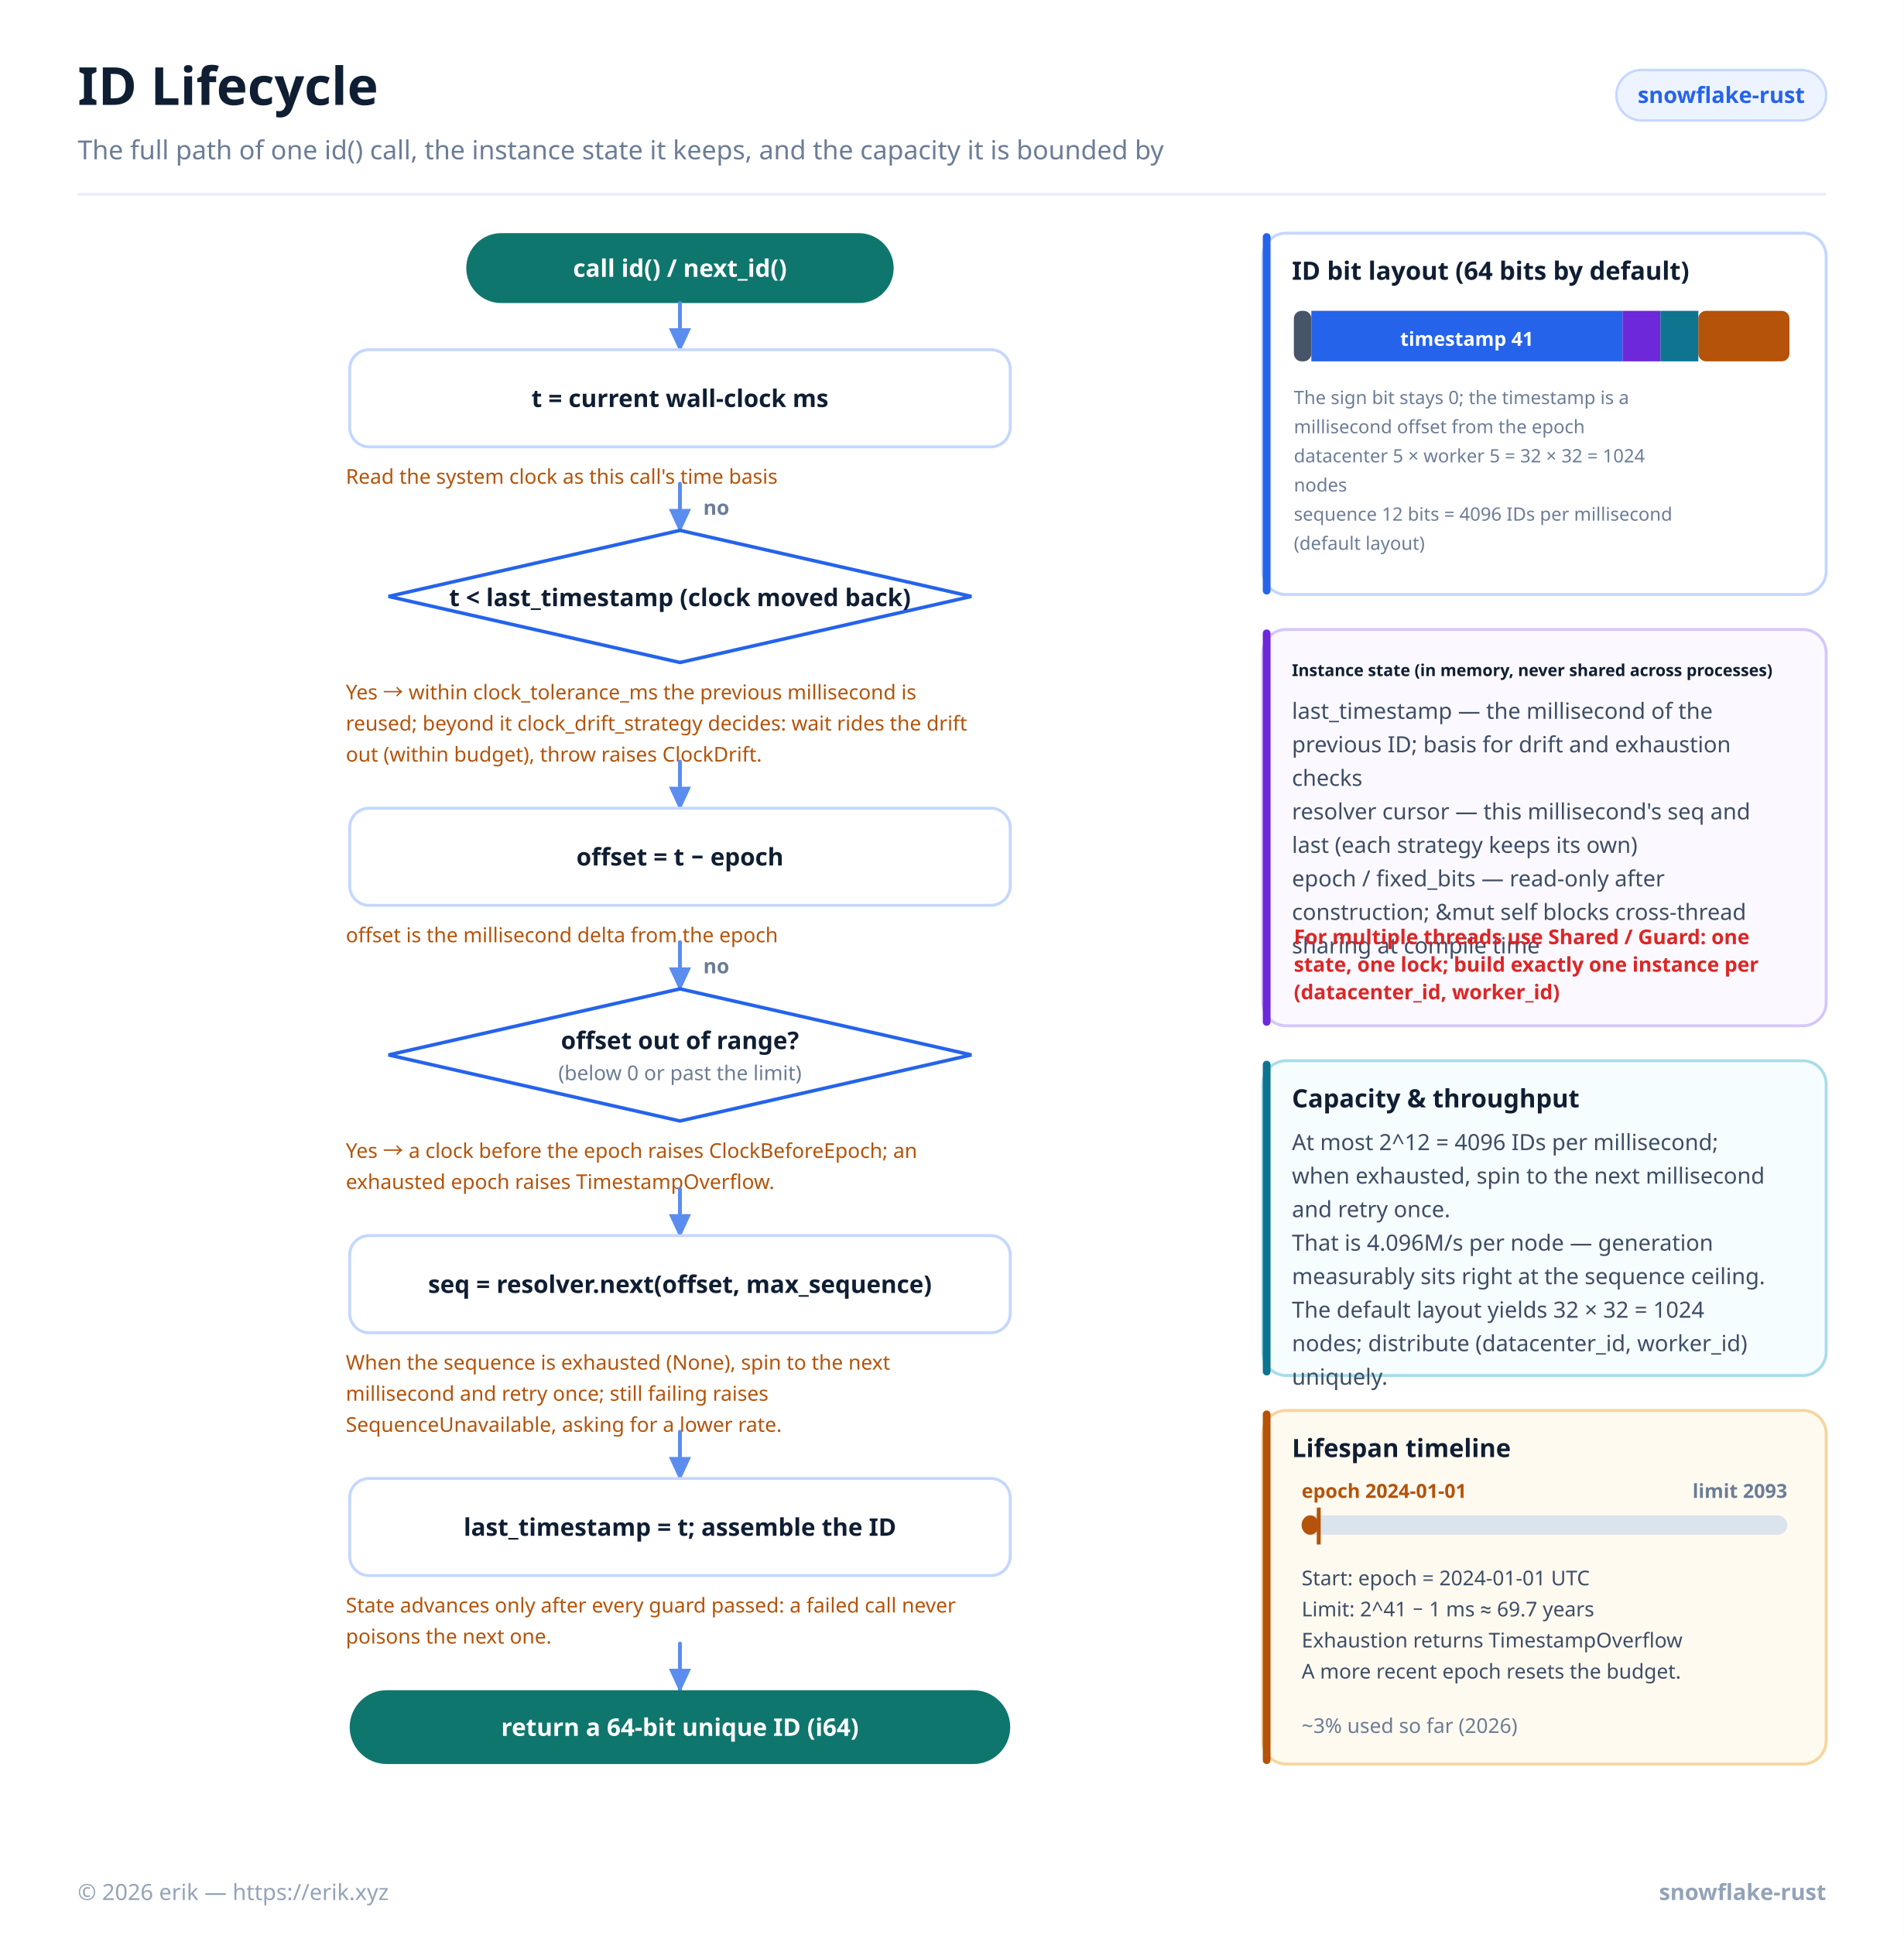
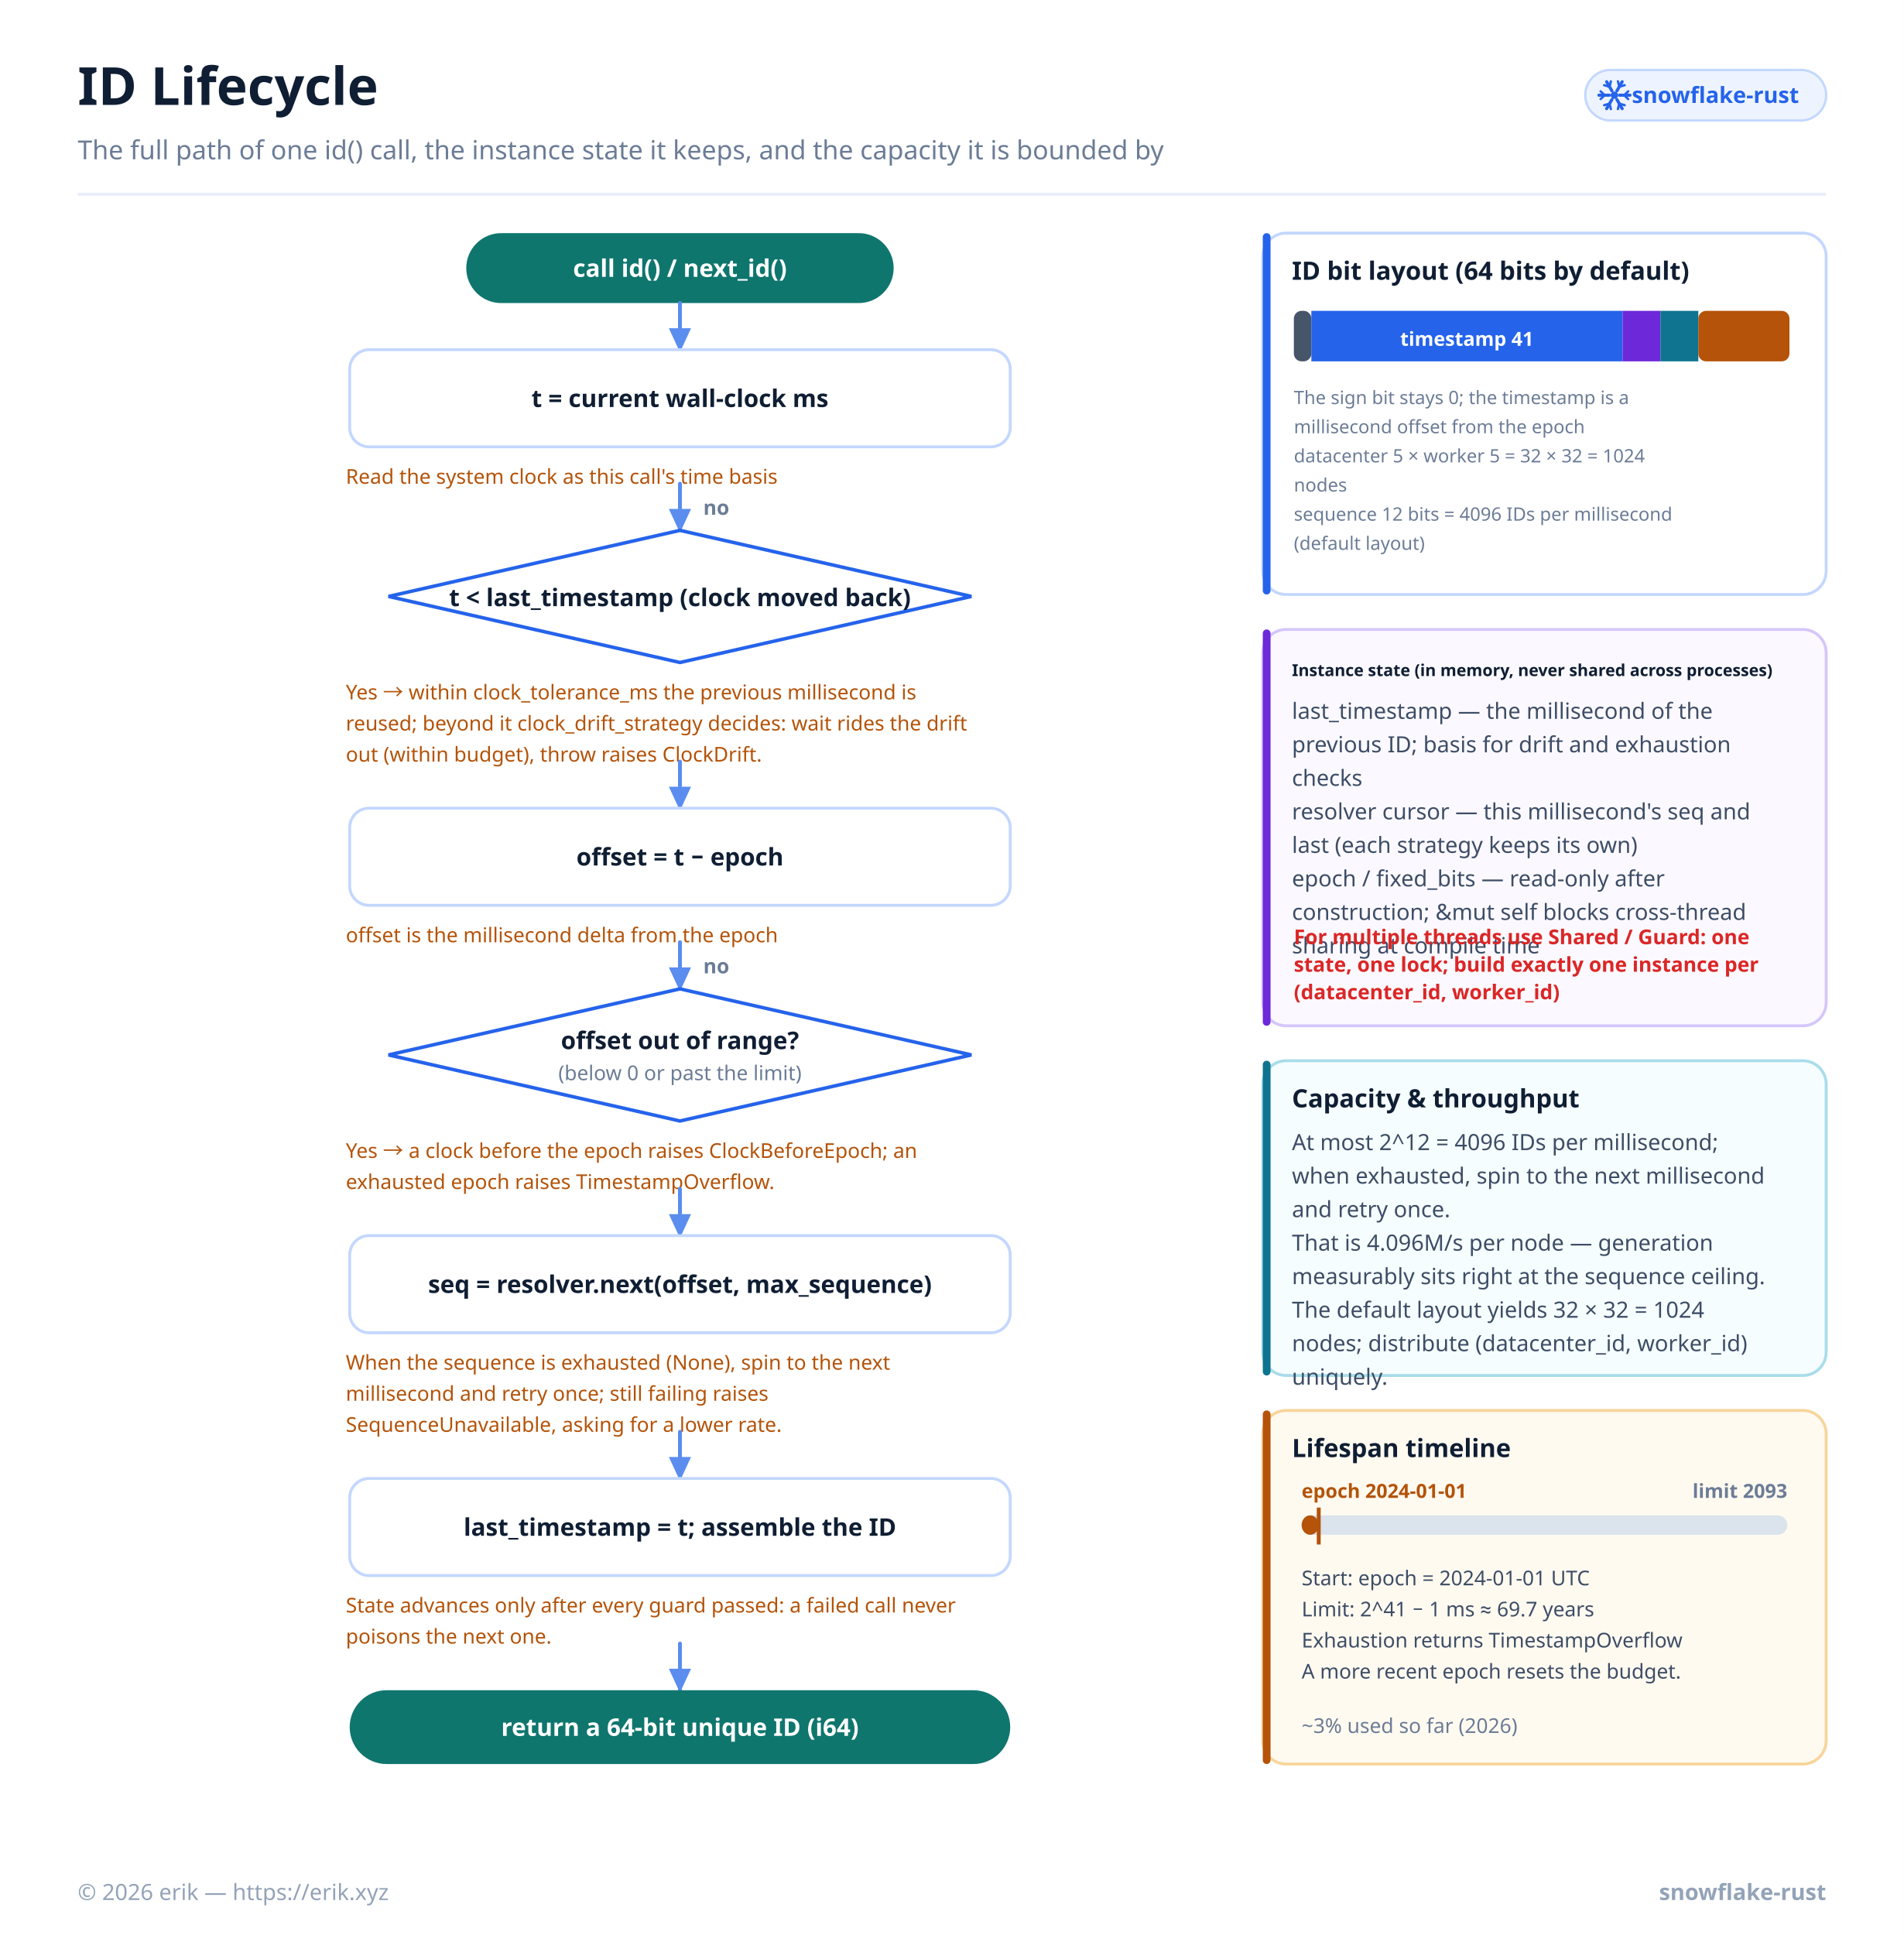
<svg xmlns="http://www.w3.org/2000/svg" viewBox="0 0 980 996" width="980" height="996" role="img" font-family="-apple-system, BlinkMacSystemFont, 'Segoe UI', 'Noto Sans', 'PingFang SC', 'Hiragino Sans', 'Yu Gothic', 'Malgun Gothic', Roboto, 'Noto Sans CJK SC', 'Source Han Sans SC', 'Microsoft YaHei', 'Kohinoor Devanagari', 'Devanagari Sangam MN', 'Nirmala UI', 'Noto Sans Devanagari', 'Bangla MN', 'Bangla Sangam MN', 'Noto Sans Bengali', 'Geeza Pro', 'Noto Sans Arabic', Arial, sans-serif">
  <defs>
    <marker id="mk-5b8def" viewBox="0 0 10 10" refX="8.5" refY="5" markerWidth="6.5" markerHeight="6.5" orient="auto">
      <path d="M0,0.6 L9.5,5 L0,9.4 z" fill="#5b8def" />
    </marker>
  </defs>
  <rect width="980" height="996" fill="#ffffff" />
  <text x="40" y="54" font-size="27.0" fill="#0f1e33" font-weight="700">ID Lifecycle</text>
  <text x="40" y="82" font-size="13.5" fill="#6b7c96" font-weight="400">The full path of one id() call, the instance state it keeps, and the capacity it is bounded by</text>
  <line x1="40.0" y1="100.0" x2="940.0" y2="100.0" stroke="#e8eefa" stroke-width="1.5" stroke-linecap="butt" />
-   <rect x="832.0" y="36.0" width="108.0" height="26.0" rx="13" fill="#eef4ff" stroke="#c3d7ff" stroke-width="1.2" />
-   <text x="886.005" y="53" font-size="11.5" fill="#2563eb" font-weight="600" text-anchor="middle">snowflake-rust</text>
+   <rect x="816.0" y="36.0" width="124.0" height="26.0" rx="13" fill="#eef4ff" stroke="#c3d7ff" stroke-width="1.2" />
+   <circle cx="831.0" cy="49.0" r="1.9" fill="#2563eb" />
+   <g transform="rotate(0 831.0 49.0)">
+     <line x1="833.6" y1="49.0" x2="839.0" y2="49.0" stroke="#2563eb" stroke-width="1.6" stroke-linecap="round" />
+     <line x1="836.0" y1="49.0" x2="838.1" y2="47.0" stroke="#2563eb" stroke-width="1.20" stroke-linecap="round" />
+     <line x1="836.0" y1="49.0" x2="838.1" y2="51.0" stroke="#2563eb" stroke-width="1.20" stroke-linecap="round" />
+   </g>
+   <g transform="rotate(60 831.0 49.0)">
+     <line x1="833.6" y1="49.0" x2="839.0" y2="49.0" stroke="#2563eb" stroke-width="1.6" stroke-linecap="round" />
+     <line x1="836.0" y1="49.0" x2="838.1" y2="47.0" stroke="#2563eb" stroke-width="1.20" stroke-linecap="round" />
+     <line x1="836.0" y1="49.0" x2="838.1" y2="51.0" stroke="#2563eb" stroke-width="1.20" stroke-linecap="round" />
+   </g>
+   <g transform="rotate(120 831.0 49.0)">
+     <line x1="833.6" y1="49.0" x2="839.0" y2="49.0" stroke="#2563eb" stroke-width="1.6" stroke-linecap="round" />
+     <line x1="836.0" y1="49.0" x2="838.1" y2="47.0" stroke="#2563eb" stroke-width="1.20" stroke-linecap="round" />
+     <line x1="836.0" y1="49.0" x2="838.1" y2="51.0" stroke="#2563eb" stroke-width="1.20" stroke-linecap="round" />
+   </g>
+   <g transform="rotate(180 831.0 49.0)">
+     <line x1="833.6" y1="49.0" x2="839.0" y2="49.0" stroke="#2563eb" stroke-width="1.6" stroke-linecap="round" />
+     <line x1="836.0" y1="49.0" x2="838.1" y2="47.0" stroke="#2563eb" stroke-width="1.20" stroke-linecap="round" />
+     <line x1="836.0" y1="49.0" x2="838.1" y2="51.0" stroke="#2563eb" stroke-width="1.20" stroke-linecap="round" />
+   </g>
+   <g transform="rotate(240 831.0 49.0)">
+     <line x1="833.6" y1="49.0" x2="839.0" y2="49.0" stroke="#2563eb" stroke-width="1.6" stroke-linecap="round" />
+     <line x1="836.0" y1="49.0" x2="838.1" y2="47.0" stroke="#2563eb" stroke-width="1.20" stroke-linecap="round" />
+     <line x1="836.0" y1="49.0" x2="838.1" y2="51.0" stroke="#2563eb" stroke-width="1.20" stroke-linecap="round" />
+   </g>
+   <g transform="rotate(300 831.0 49.0)">
+     <line x1="833.6" y1="49.0" x2="839.0" y2="49.0" stroke="#2563eb" stroke-width="1.6" stroke-linecap="round" />
+     <line x1="836.0" y1="49.0" x2="838.1" y2="47.0" stroke="#2563eb" stroke-width="1.20" stroke-linecap="round" />
+     <line x1="836.0" y1="49.0" x2="838.1" y2="51.0" stroke="#2563eb" stroke-width="1.20" stroke-linecap="round" />
+   </g>
+   <text x="883.005" y="53" font-size="11.5" fill="#2563eb" font-weight="600" text-anchor="middle">snowflake-rust</text>
  <rect x="650.0" y="120.0" width="290.0" height="186.0" rx="12" fill="#fff" stroke="#c3d7ff" stroke-width="1.5" />
  <rect x="650.0" y="120.0" width="4.0" height="186.0" rx="2" fill="#2563eb" />
  <text x="665" y="144" font-size="13.0" fill="#0f1e33" font-weight="700">ID bit layout (64 bits by default)</text>
  <rect x="666.0" y="160.0" width="9.0" height="26.0" rx="4" fill="#475569" />
  <rect x="675.0" y="160.0" width="160.2" height="26.0" rx="0" fill="#2563eb" />
  <text x="755.078" y="178" font-size="10.0" fill="#fff" font-weight="600" text-anchor="middle">timestamp 41</text>
  <rect x="835.2" y="160.0" width="19.5" height="26.0" rx="0" fill="#6d28d9" />
  <rect x="854.7" y="160.0" width="19.5" height="26.0" rx="0" fill="#0e7490" />
  <rect x="874.2" y="160.0" width="46.9" height="26.0" rx="4" fill="#b45309" />
  <text x="666" y="208" font-size="9.5" fill="#6b7c96" font-weight="400">The sign bit stays 0; the timestamp is a</text>
  <text x="666" y="223" font-size="9.5" fill="#6b7c96" font-weight="400">millisecond offset from the epoch</text>
  <text x="666" y="238" font-size="9.5" fill="#6b7c96" font-weight="400">datacenter 5 × worker 5 = 32 × 32 = 1024</text>
  <text x="666" y="253" font-size="9.5" fill="#6b7c96" font-weight="400">nodes</text>
  <text x="666" y="268" font-size="9.5" fill="#6b7c96" font-weight="400">sequence 12 bits = 4096 IDs per millisecond</text>
  <text x="666" y="283" font-size="9.5" fill="#6b7c96" font-weight="400">(default layout)</text>
  <rect x="650.0" y="324.0" width="290.0" height="204.0" rx="12" fill="#fbf9ff" stroke="#d5c6fa" stroke-width="1.5" />
  <rect x="650.0" y="324.0" width="4.0" height="204.0" rx="2" fill="#6d28d9" />
  <text x="665" y="348" font-size="8.5" fill="#0f1e33" font-weight="700">Instance state (in memory, never shared across processes)</text>
  <text x="665" y="370.0" font-size="11.5" fill="#3d4d66" font-weight="400">last_timestamp — the millisecond of the</text>
  <text x="665" y="387.25" font-size="11.5" fill="#3d4d66" font-weight="400">previous ID; basis for drift and exhaustion</text>
  <text x="665" y="404.5" font-size="11.5" fill="#3d4d66" font-weight="400">checks</text>
  <text x="665" y="421.75" font-size="11.5" fill="#3d4d66" font-weight="400">resolver cursor — this millisecond's seq and</text>
  <text x="665" y="439.0" font-size="11.5" fill="#3d4d66" font-weight="400">last (each strategy keeps its own)</text>
  <text x="665" y="456.25" font-size="11.5" fill="#3d4d66" font-weight="400">epoch / fixed_bits — read-only after</text>
  <text x="665" y="473.5" font-size="11.5" fill="#3d4d66" font-weight="400">construction; &amp;mut self blocks cross-thread</text>
  <text x="665" y="490.75" font-size="11.5" fill="#3d4d66" font-weight="400">sharing at compile time</text>
  <text x="666" y="486.0" font-size="10.5" fill="#dc2626" font-weight="600">For multiple threads use Shared / Guard: one</text>
  <text x="666" y="500.175" font-size="10.5" fill="#dc2626" font-weight="600">state, one lock; build exactly one instance per</text>
  <text x="666" y="514.35" font-size="10.5" fill="#dc2626" font-weight="600">(datacenter_id, worker_id)</text>
  <rect x="650.0" y="546.0" width="290.0" height="162.0" rx="12" fill="#f6fdfe" stroke="#a9dcea" stroke-width="1.5" />
  <rect x="650.0" y="546.0" width="4.0" height="162.0" rx="2" fill="#0e7490" />
  <text x="665" y="570" font-size="13.0" fill="#0f1e33" font-weight="700">Capacity &amp; throughput</text>
  <text x="665" y="592.0" font-size="11.5" fill="#3d4d66" font-weight="400">At most 2^12 = 4096 IDs per millisecond;</text>
  <text x="665" y="609.25" font-size="11.5" fill="#3d4d66" font-weight="400">when exhausted, spin to the next millisecond</text>
  <text x="665" y="626.5" font-size="11.5" fill="#3d4d66" font-weight="400">and retry once.</text>
  <text x="665" y="643.75" font-size="11.5" fill="#3d4d66" font-weight="400">That is 4.096M/s per node — generation</text>
  <text x="665" y="661.0" font-size="11.5" fill="#3d4d66" font-weight="400">measurably sits right at the sequence ceiling.</text>
  <text x="665" y="678.25" font-size="11.5" fill="#3d4d66" font-weight="400">The default layout yields 32 × 32 = 1024</text>
  <text x="665" y="695.5" font-size="11.5" fill="#3d4d66" font-weight="400">nodes; distribute (datacenter_id, worker_id)</text>
  <text x="665" y="712.75" font-size="11.5" fill="#3d4d66" font-weight="400">uniquely.</text>
  <rect x="650.0" y="726.0" width="290.0" height="182.0" rx="12" fill="#fffaf0" stroke="#f7d59b" stroke-width="1.5" />
  <rect x="650.0" y="726.0" width="4.0" height="182.0" rx="2" fill="#b45309" />
  <text x="665" y="750" font-size="13.0" fill="#0f1e33" font-weight="700">Lifespan timeline</text>
  <rect x="670.0" y="780.0" width="250.0" height="10.0" rx="5" fill="#dbe3ec" />
  <rect x="670.0" y="780.0" width="8.8" height="10.0" rx="5" fill="#b45309" />
  <line x1="678.8" y1="776.0" x2="678.8" y2="795.0" stroke="#b45309" stroke-width="2" stroke-linecap="butt" />
  <text x="670" y="771" font-size="10.0" fill="#b45309" font-weight="600">epoch 2024-01-01</text>
  <text x="920" y="771" font-size="10.0" fill="#6b7c96" font-weight="600" text-anchor="end">limit 2093</text>
  <text x="670" y="816" font-size="10.5" fill="#3d4d66" font-weight="400">Start: epoch = 2024-01-01 UTC</text>
  <text x="670" y="832" font-size="10.5" fill="#3d4d66" font-weight="400">Limit: 2^41 − 1 ms ≈ 69.7 years</text>
  <text x="670" y="848" font-size="10.5" fill="#3d4d66" font-weight="400">Exhaustion returns TimestampOverflow</text>
  <text x="670" y="864" font-size="10.5" fill="#3d4d66" font-weight="400">A more recent epoch resets the budget.</text>
  <text x="670" y="892" font-size="10.5" fill="#3d4d66" text-anchor="start">
    <tspan fill="#6b7c96" font-weight="400">~3% used so far (2026)</tspan>
  </text>
  <rect x="240.0" y="120.0" width="220.0" height="36.0" rx="18.0" fill="#0f766e" />
  <text x="350.0" y="142.5" font-size="12.5" fill="#fff" font-weight="600" text-anchor="middle">call id() / next_id()</text>
  <path d="M350.0,156.0 L350.0,180.0" fill="none" stroke="#5b8def" stroke-width="2" stroke-linecap="round" marker-end="url(#mk-5b8def)" />
  <rect x="180.0" y="180.0" width="340.0" height="50.0" rx="10" fill="#fff" stroke="#c3d7ff" stroke-width="1.5" />
  <text x="350" y="209.5" font-size="12.5" fill="#0f1e33" font-weight="600" text-anchor="middle">t = current wall-clock ms</text>
  <text x="178" y="249" font-size="10.5" fill="#b45309" font-weight="400">Read the system clock as this call's time basis</text>
  <path d="M350.0,249.0 L350.0,273.0" fill="none" stroke="#5b8def" stroke-width="2" stroke-linecap="round" marker-end="url(#mk-5b8def)" />
  <text x="362" y="265.0" font-size="10.5" fill="#6b7c96" font-weight="600">no</text>
  <polygon points="350,273.0 500.0,307.0 350,341.0 200.0,307.0" fill="#fff" stroke="#2563eb" stroke-width="1.8" />
  <text x="350" y="312.0" font-size="12.5" fill="#0f1e33" font-weight="600" text-anchor="middle">t &lt; last_timestamp (clock moved back)</text>
  <text x="178" y="360" font-size="10.5" fill="#b45309" font-weight="400">Yes → within clock_tolerance_ms the previous millisecond is</text>
  <text x="178" y="376" font-size="10.5" fill="#b45309" font-weight="400">reused; beyond it clock_drift_strategy decides: wait rides the drift</text>
  <text x="178" y="392" font-size="10.5" fill="#b45309" font-weight="400">out (within budget), throw raises ClockDrift.</text>
  <path d="M350.0,392.0 L350.0,416.0" fill="none" stroke="#5b8def" stroke-width="2" stroke-linecap="round" marker-end="url(#mk-5b8def)" />
  <rect x="180.0" y="416.0" width="340.0" height="50.0" rx="10" fill="#fff" stroke="#c3d7ff" stroke-width="1.5" />
  <text x="350" y="445.5" font-size="12.5" fill="#0f1e33" font-weight="600" text-anchor="middle">offset = t − epoch</text>
  <text x="178" y="485" font-size="10.5" fill="#b45309" font-weight="400">offset is the millisecond delta from the epoch</text>
  <path d="M350.0,485.0 L350.0,509.0" fill="none" stroke="#5b8def" stroke-width="2" stroke-linecap="round" marker-end="url(#mk-5b8def)" />
  <text x="362" y="501.0" font-size="10.5" fill="#6b7c96" font-weight="600">no</text>
  <polygon points="350,509.0 500.0,543.0 350,577.0 200.0,543.0" fill="#fff" stroke="#2563eb" stroke-width="1.8" />
  <text x="350" y="540.0" font-size="12.5" fill="#0f1e33" font-weight="600" text-anchor="middle">offset out of range?</text>
  <text x="350" y="556.0" font-size="10.5" fill="#6b7c96" font-weight="400" text-anchor="middle">(below 0 or past the limit)</text>
  <text x="178" y="596" font-size="10.5" fill="#b45309" font-weight="400">Yes → a clock before the epoch raises ClockBeforeEpoch; an</text>
  <text x="178" y="612" font-size="10.5" fill="#b45309" font-weight="400">exhausted epoch raises TimestampOverflow.</text>
  <path d="M350.0,612.0 L350.0,636.0" fill="none" stroke="#5b8def" stroke-width="2" stroke-linecap="round" marker-end="url(#mk-5b8def)" />
  <rect x="180.0" y="636.0" width="340.0" height="50.0" rx="10" fill="#fff" stroke="#c3d7ff" stroke-width="1.5" />
  <text x="350" y="665.5" font-size="12.5" fill="#0f1e33" font-weight="600" text-anchor="middle">seq = resolver.next(offset, max_sequence)</text>
  <text x="178" y="705" font-size="10.5" fill="#b45309" font-weight="400">When the sequence is exhausted (None), spin to the next</text>
  <text x="178" y="721" font-size="10.5" fill="#b45309" font-weight="400">millisecond and retry once; still failing raises</text>
  <text x="178" y="737" font-size="10.5" fill="#b45309" font-weight="400">SequenceUnavailable, asking for a lower rate.</text>
  <path d="M350.0,737.0 L350.0,761.0" fill="none" stroke="#5b8def" stroke-width="2" stroke-linecap="round" marker-end="url(#mk-5b8def)" />
  <rect x="180.0" y="761.0" width="340.0" height="50.0" rx="10" fill="#fff" stroke="#c3d7ff" stroke-width="1.5" />
  <text x="350" y="790.5" font-size="12.5" fill="#0f1e33" font-weight="600" text-anchor="middle">last_timestamp = t; assemble the ID</text>
  <text x="178" y="830" font-size="10.5" fill="#b45309" font-weight="400">State advances only after every guard passed: a failed call never</text>
  <text x="178" y="846" font-size="10.5" fill="#b45309" font-weight="400">poisons the next one.</text>
  <path d="M350.0,846.0 L350.0,870.0" fill="none" stroke="#5b8def" stroke-width="2" stroke-linecap="round" marker-end="url(#mk-5b8def)" />
  <rect x="180.0" y="870.0" width="340.0" height="38.0" rx="19.0" fill="#0f766e" />
  <text x="350.0" y="893.5" font-size="12.5" fill="#fff" font-weight="600" text-anchor="middle">return a 64-bit unique ID (i64)</text>
  <text x="40" y="978" font-size="11.5" fill="#93a3b8" font-weight="400">© 2026 erik — https://erik.xyz</text>
  <text x="940" y="978" font-size="11.5" fill="#93a3b8" font-weight="600" text-anchor="end">snowflake-rust</text>
</svg>
